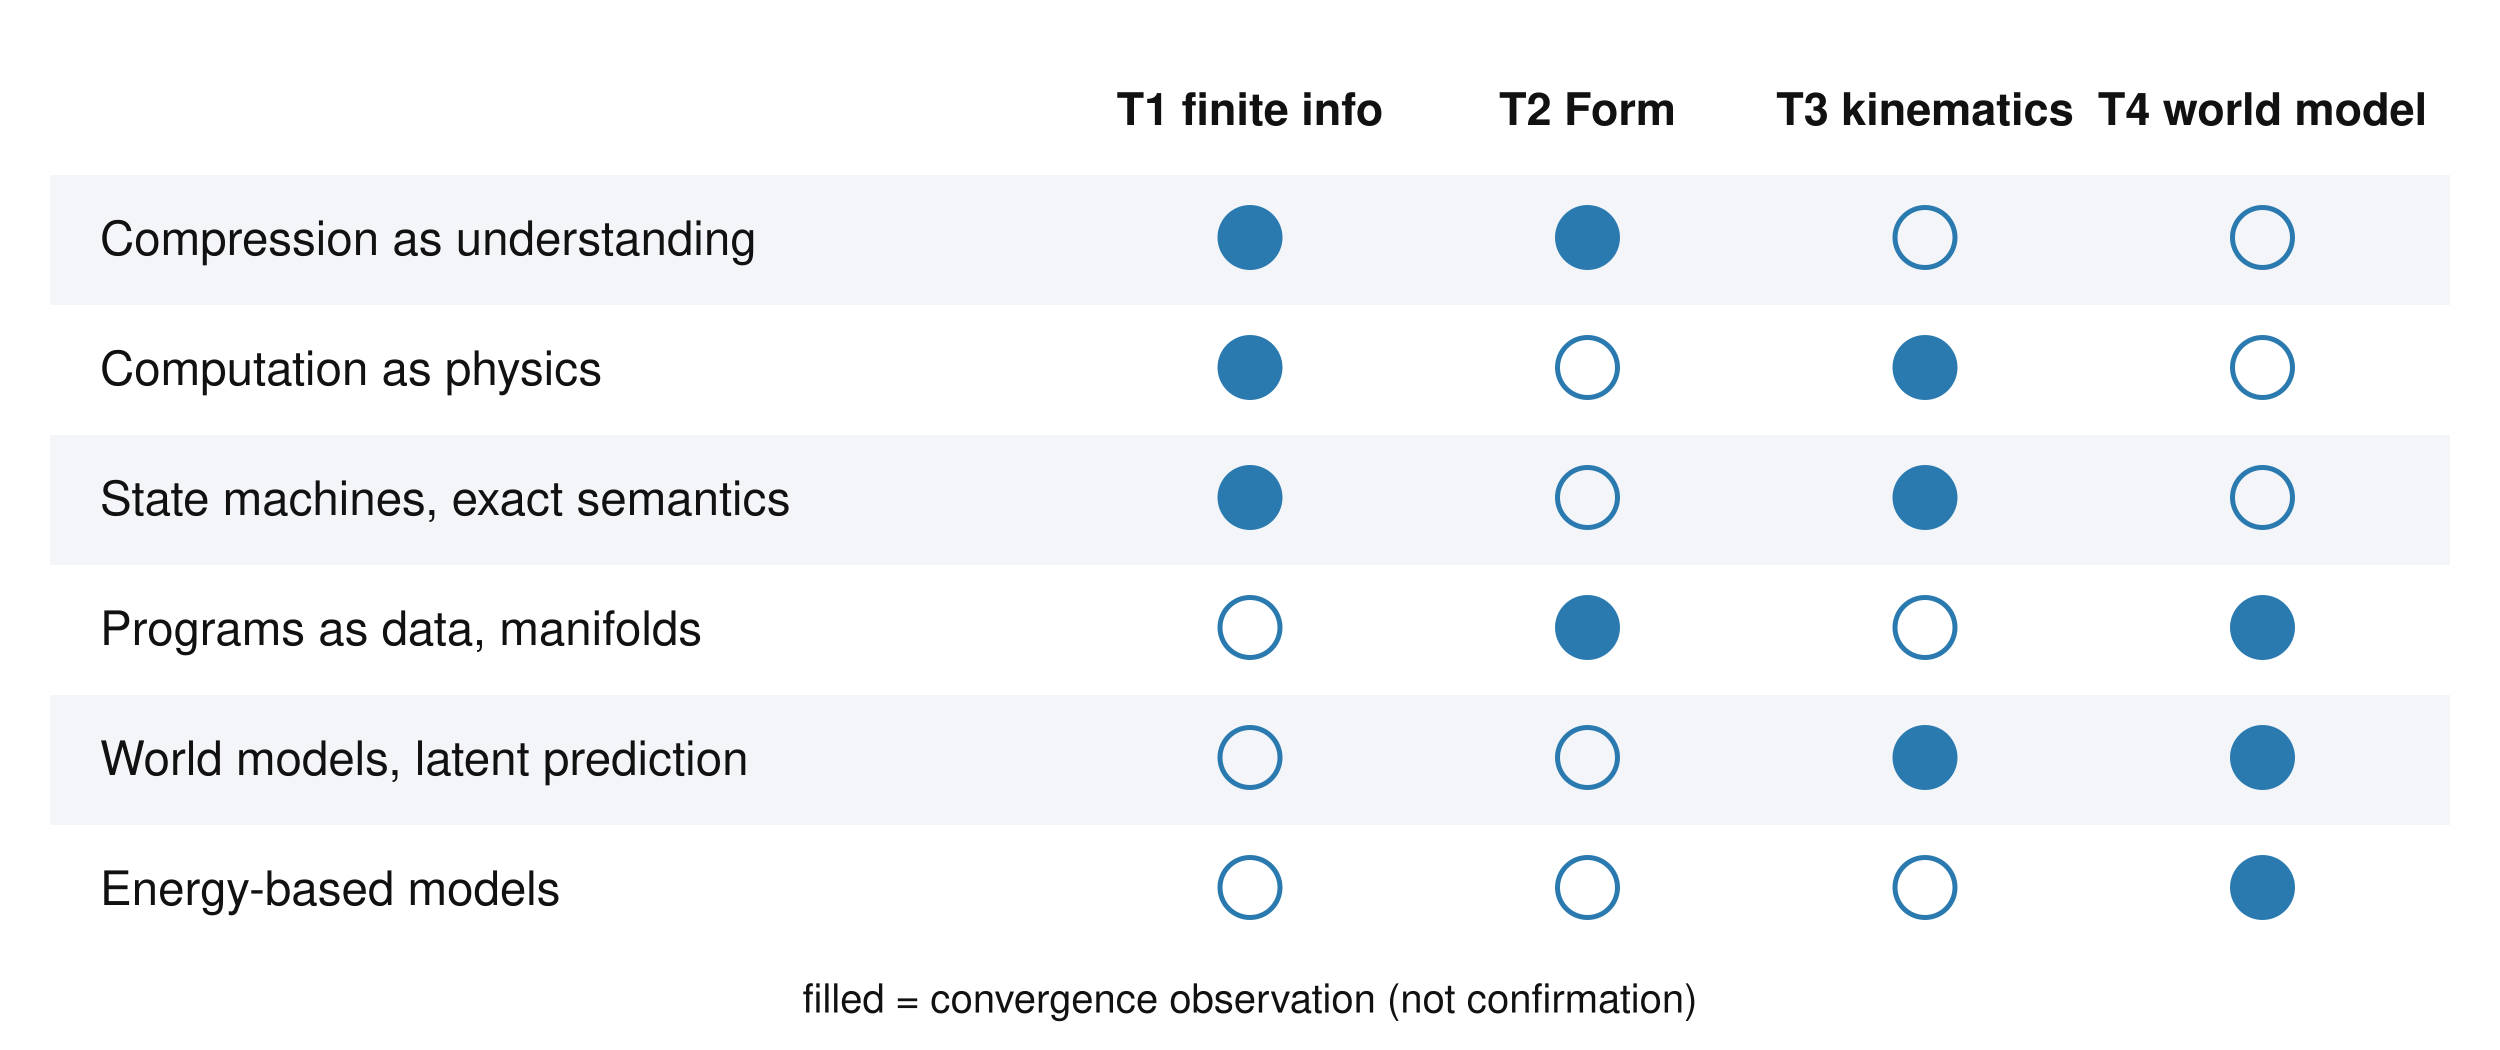
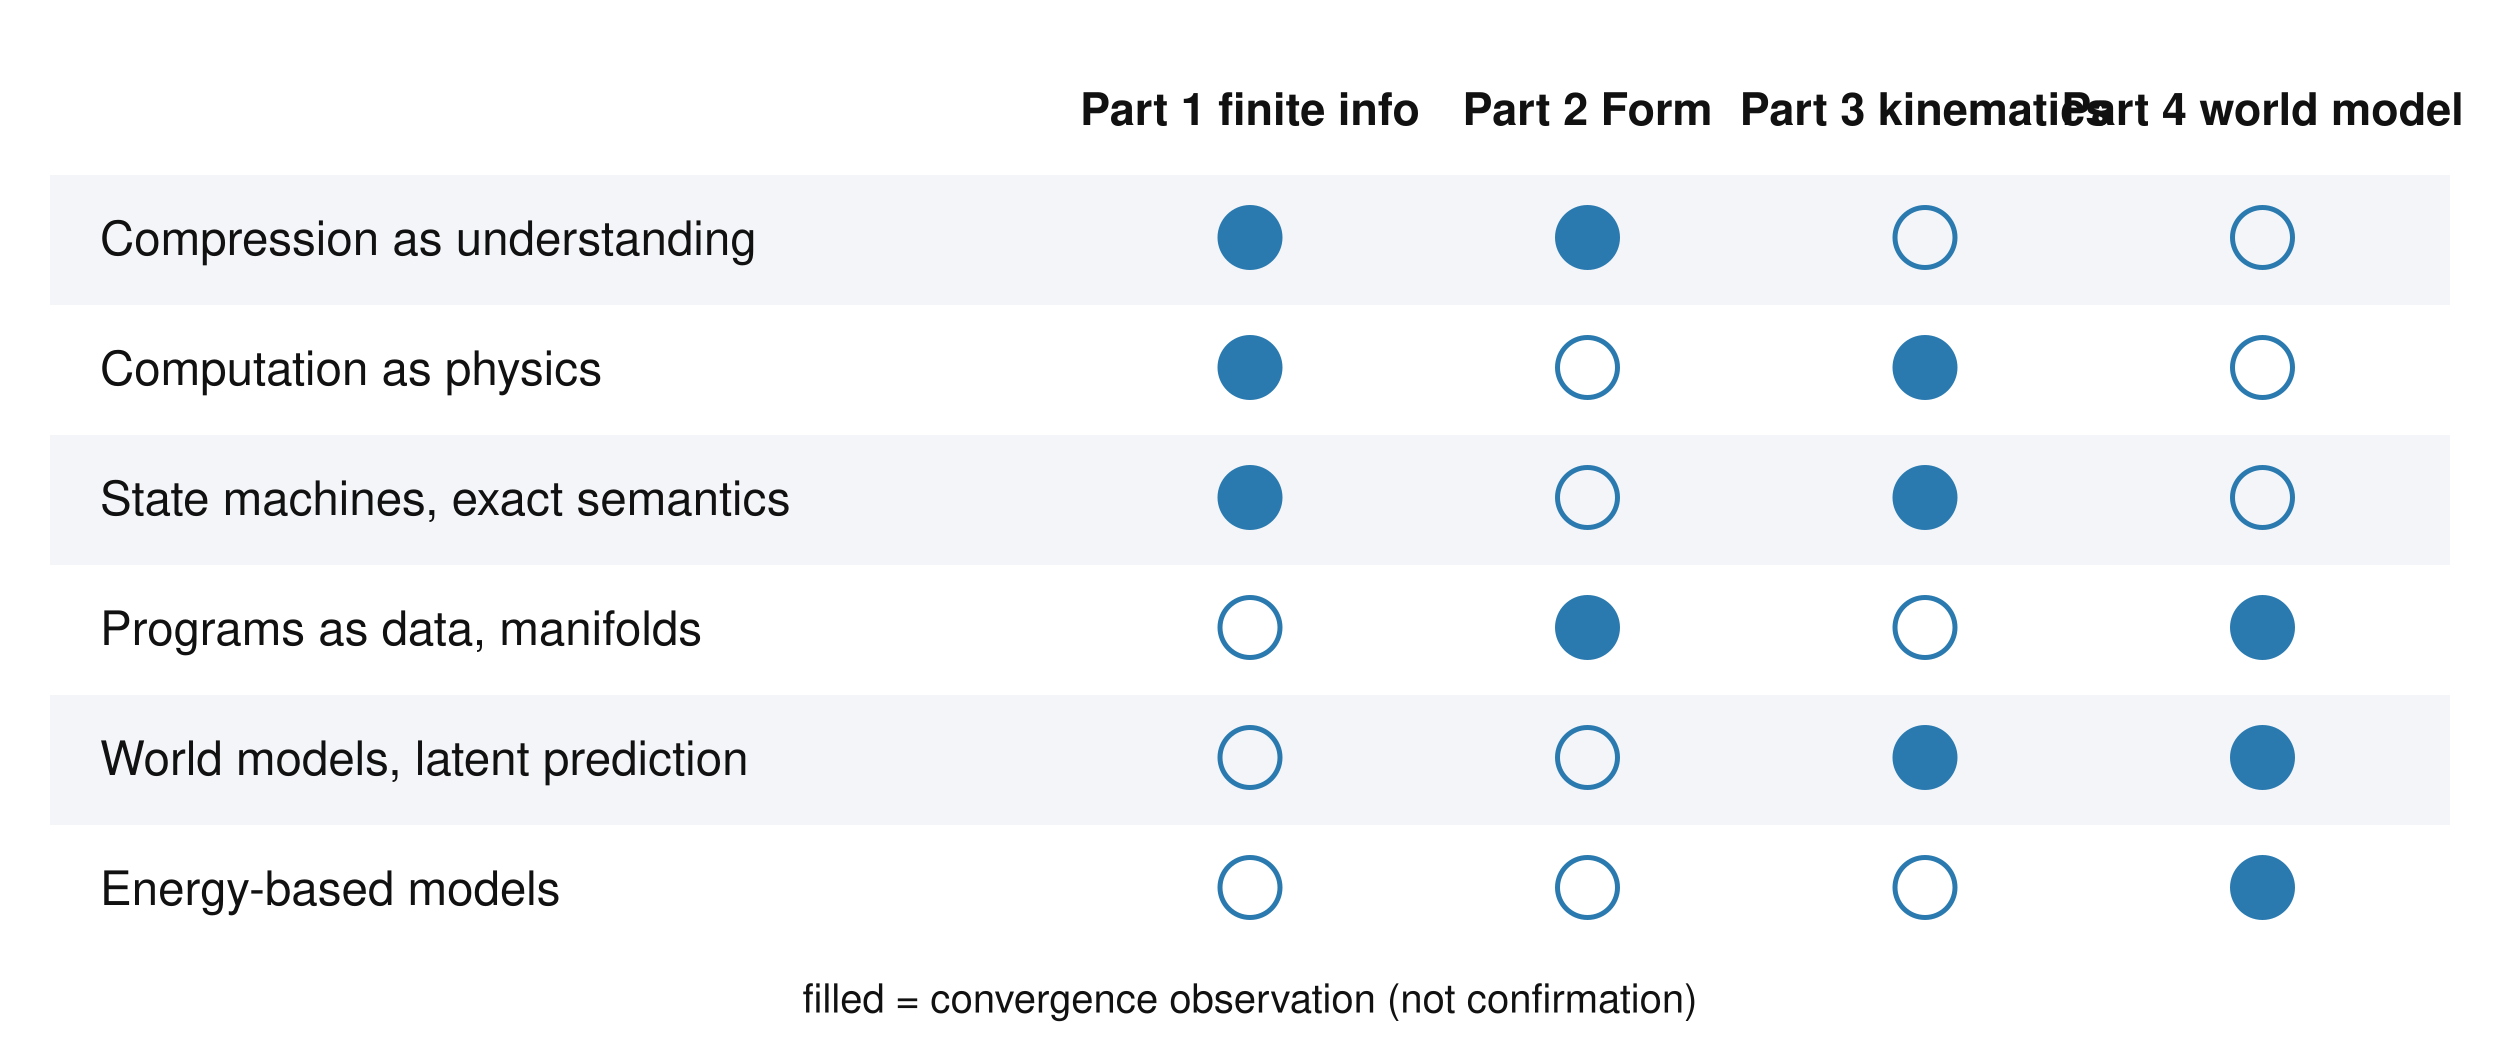
<svg xmlns="http://www.w3.org/2000/svg" width="1000" height="420" viewBox="0 0 1000 420">
  <rect width="1000" height="420" fill="#fff" />
-   <text x="500" y="50" font-family="Helvetica,Arial,sans-serif" font-size="18" font-weight="bold" fill="#111" text-anchor="middle">T1 finite info</text>
-   <text x="635" y="50" font-family="Helvetica,Arial,sans-serif" font-size="18" font-weight="bold" fill="#111" text-anchor="middle">T2 Form</text>
-   <text x="770" y="50" font-family="Helvetica,Arial,sans-serif" font-size="18" font-weight="bold" fill="#111" text-anchor="middle">T3 kinematics</text>
-   <text x="905" y="50" font-family="Helvetica,Arial,sans-serif" font-size="18" font-weight="bold" fill="#111" text-anchor="middle">T4 world model</text>
+   <text x="500" y="50" font-family="Helvetica,Arial,sans-serif" font-size="18" font-weight="bold" fill="#111" text-anchor="middle">Part 1 finite info</text>
+   <text x="635" y="50" font-family="Helvetica,Arial,sans-serif" font-size="18" font-weight="bold" fill="#111" text-anchor="middle">Part 2 Form</text>
+   <text x="770" y="50" font-family="Helvetica,Arial,sans-serif" font-size="18" font-weight="bold" fill="#111" text-anchor="middle">Part 3 kinematics</text>
+   <text x="905" y="50" font-family="Helvetica,Arial,sans-serif" font-size="18" font-weight="bold" fill="#111" text-anchor="middle">Part 4 world model</text>
  <rect x="20" y="70" width="960" height="52" fill="#f3f5f9" />
  <text x="40" y="102" font-family="Helvetica,Arial,sans-serif" font-size="19" font-weight="normal" fill="#111" text-anchor="start">Compression as understanding</text>
  <circle cx="500" cy="95" r="12" fill="#2a7ab0" stroke="#2a7ab0" stroke-width="2" />
  <circle cx="635" cy="95" r="12" fill="#2a7ab0" stroke="#2a7ab0" stroke-width="2" />
  <circle cx="770" cy="95" r="12" fill="none" stroke="#2a7ab0" stroke-width="2" />
  <circle cx="905" cy="95" r="12" fill="none" stroke="#2a7ab0" stroke-width="2" />
  <text x="40" y="154" font-family="Helvetica,Arial,sans-serif" font-size="19" font-weight="normal" fill="#111" text-anchor="start">Computation as physics</text>
  <circle cx="500" cy="147" r="12" fill="#2a7ab0" stroke="#2a7ab0" stroke-width="2" />
  <circle cx="635" cy="147" r="12" fill="none" stroke="#2a7ab0" stroke-width="2" />
  <circle cx="770" cy="147" r="12" fill="#2a7ab0" stroke="#2a7ab0" stroke-width="2" />
  <circle cx="905" cy="147" r="12" fill="none" stroke="#2a7ab0" stroke-width="2" />
  <rect x="20" y="174" width="960" height="52" fill="#f3f5f9" />
  <text x="40" y="206" font-family="Helvetica,Arial,sans-serif" font-size="19" font-weight="normal" fill="#111" text-anchor="start">State machines, exact semantics</text>
  <circle cx="500" cy="199" r="12" fill="#2a7ab0" stroke="#2a7ab0" stroke-width="2" />
  <circle cx="635" cy="199" r="12" fill="none" stroke="#2a7ab0" stroke-width="2" />
  <circle cx="770" cy="199" r="12" fill="#2a7ab0" stroke="#2a7ab0" stroke-width="2" />
  <circle cx="905" cy="199" r="12" fill="none" stroke="#2a7ab0" stroke-width="2" />
  <text x="40" y="258" font-family="Helvetica,Arial,sans-serif" font-size="19" font-weight="normal" fill="#111" text-anchor="start">Programs as data, manifolds</text>
  <circle cx="500" cy="251" r="12" fill="none" stroke="#2a7ab0" stroke-width="2" />
  <circle cx="635" cy="251" r="12" fill="#2a7ab0" stroke="#2a7ab0" stroke-width="2" />
  <circle cx="770" cy="251" r="12" fill="none" stroke="#2a7ab0" stroke-width="2" />
  <circle cx="905" cy="251" r="12" fill="#2a7ab0" stroke="#2a7ab0" stroke-width="2" />
  <rect x="20" y="278" width="960" height="52" fill="#f3f5f9" />
  <text x="40" y="310" font-family="Helvetica,Arial,sans-serif" font-size="19" font-weight="normal" fill="#111" text-anchor="start">World models, latent prediction</text>
  <circle cx="500" cy="303" r="12" fill="none" stroke="#2a7ab0" stroke-width="2" />
  <circle cx="635" cy="303" r="12" fill="none" stroke="#2a7ab0" stroke-width="2" />
  <circle cx="770" cy="303" r="12" fill="#2a7ab0" stroke="#2a7ab0" stroke-width="2" />
  <circle cx="905" cy="303" r="12" fill="#2a7ab0" stroke="#2a7ab0" stroke-width="2" />
  <text x="40" y="362" font-family="Helvetica,Arial,sans-serif" font-size="19" font-weight="normal" fill="#111" text-anchor="start">Energy-based models</text>
  <circle cx="500" cy="355" r="12" fill="none" stroke="#2a7ab0" stroke-width="2" />
  <circle cx="635" cy="355" r="12" fill="none" stroke="#2a7ab0" stroke-width="2" />
  <circle cx="770" cy="355" r="12" fill="none" stroke="#2a7ab0" stroke-width="2" />
  <circle cx="905" cy="355" r="12" fill="#2a7ab0" stroke="#2a7ab0" stroke-width="2" />
  <text x="500" y="405" font-family="Helvetica,Arial,sans-serif" font-size="16" font-weight="normal" fill="#111" text-anchor="middle">filled = convergence observation (not confirmation)</text>
</svg>
